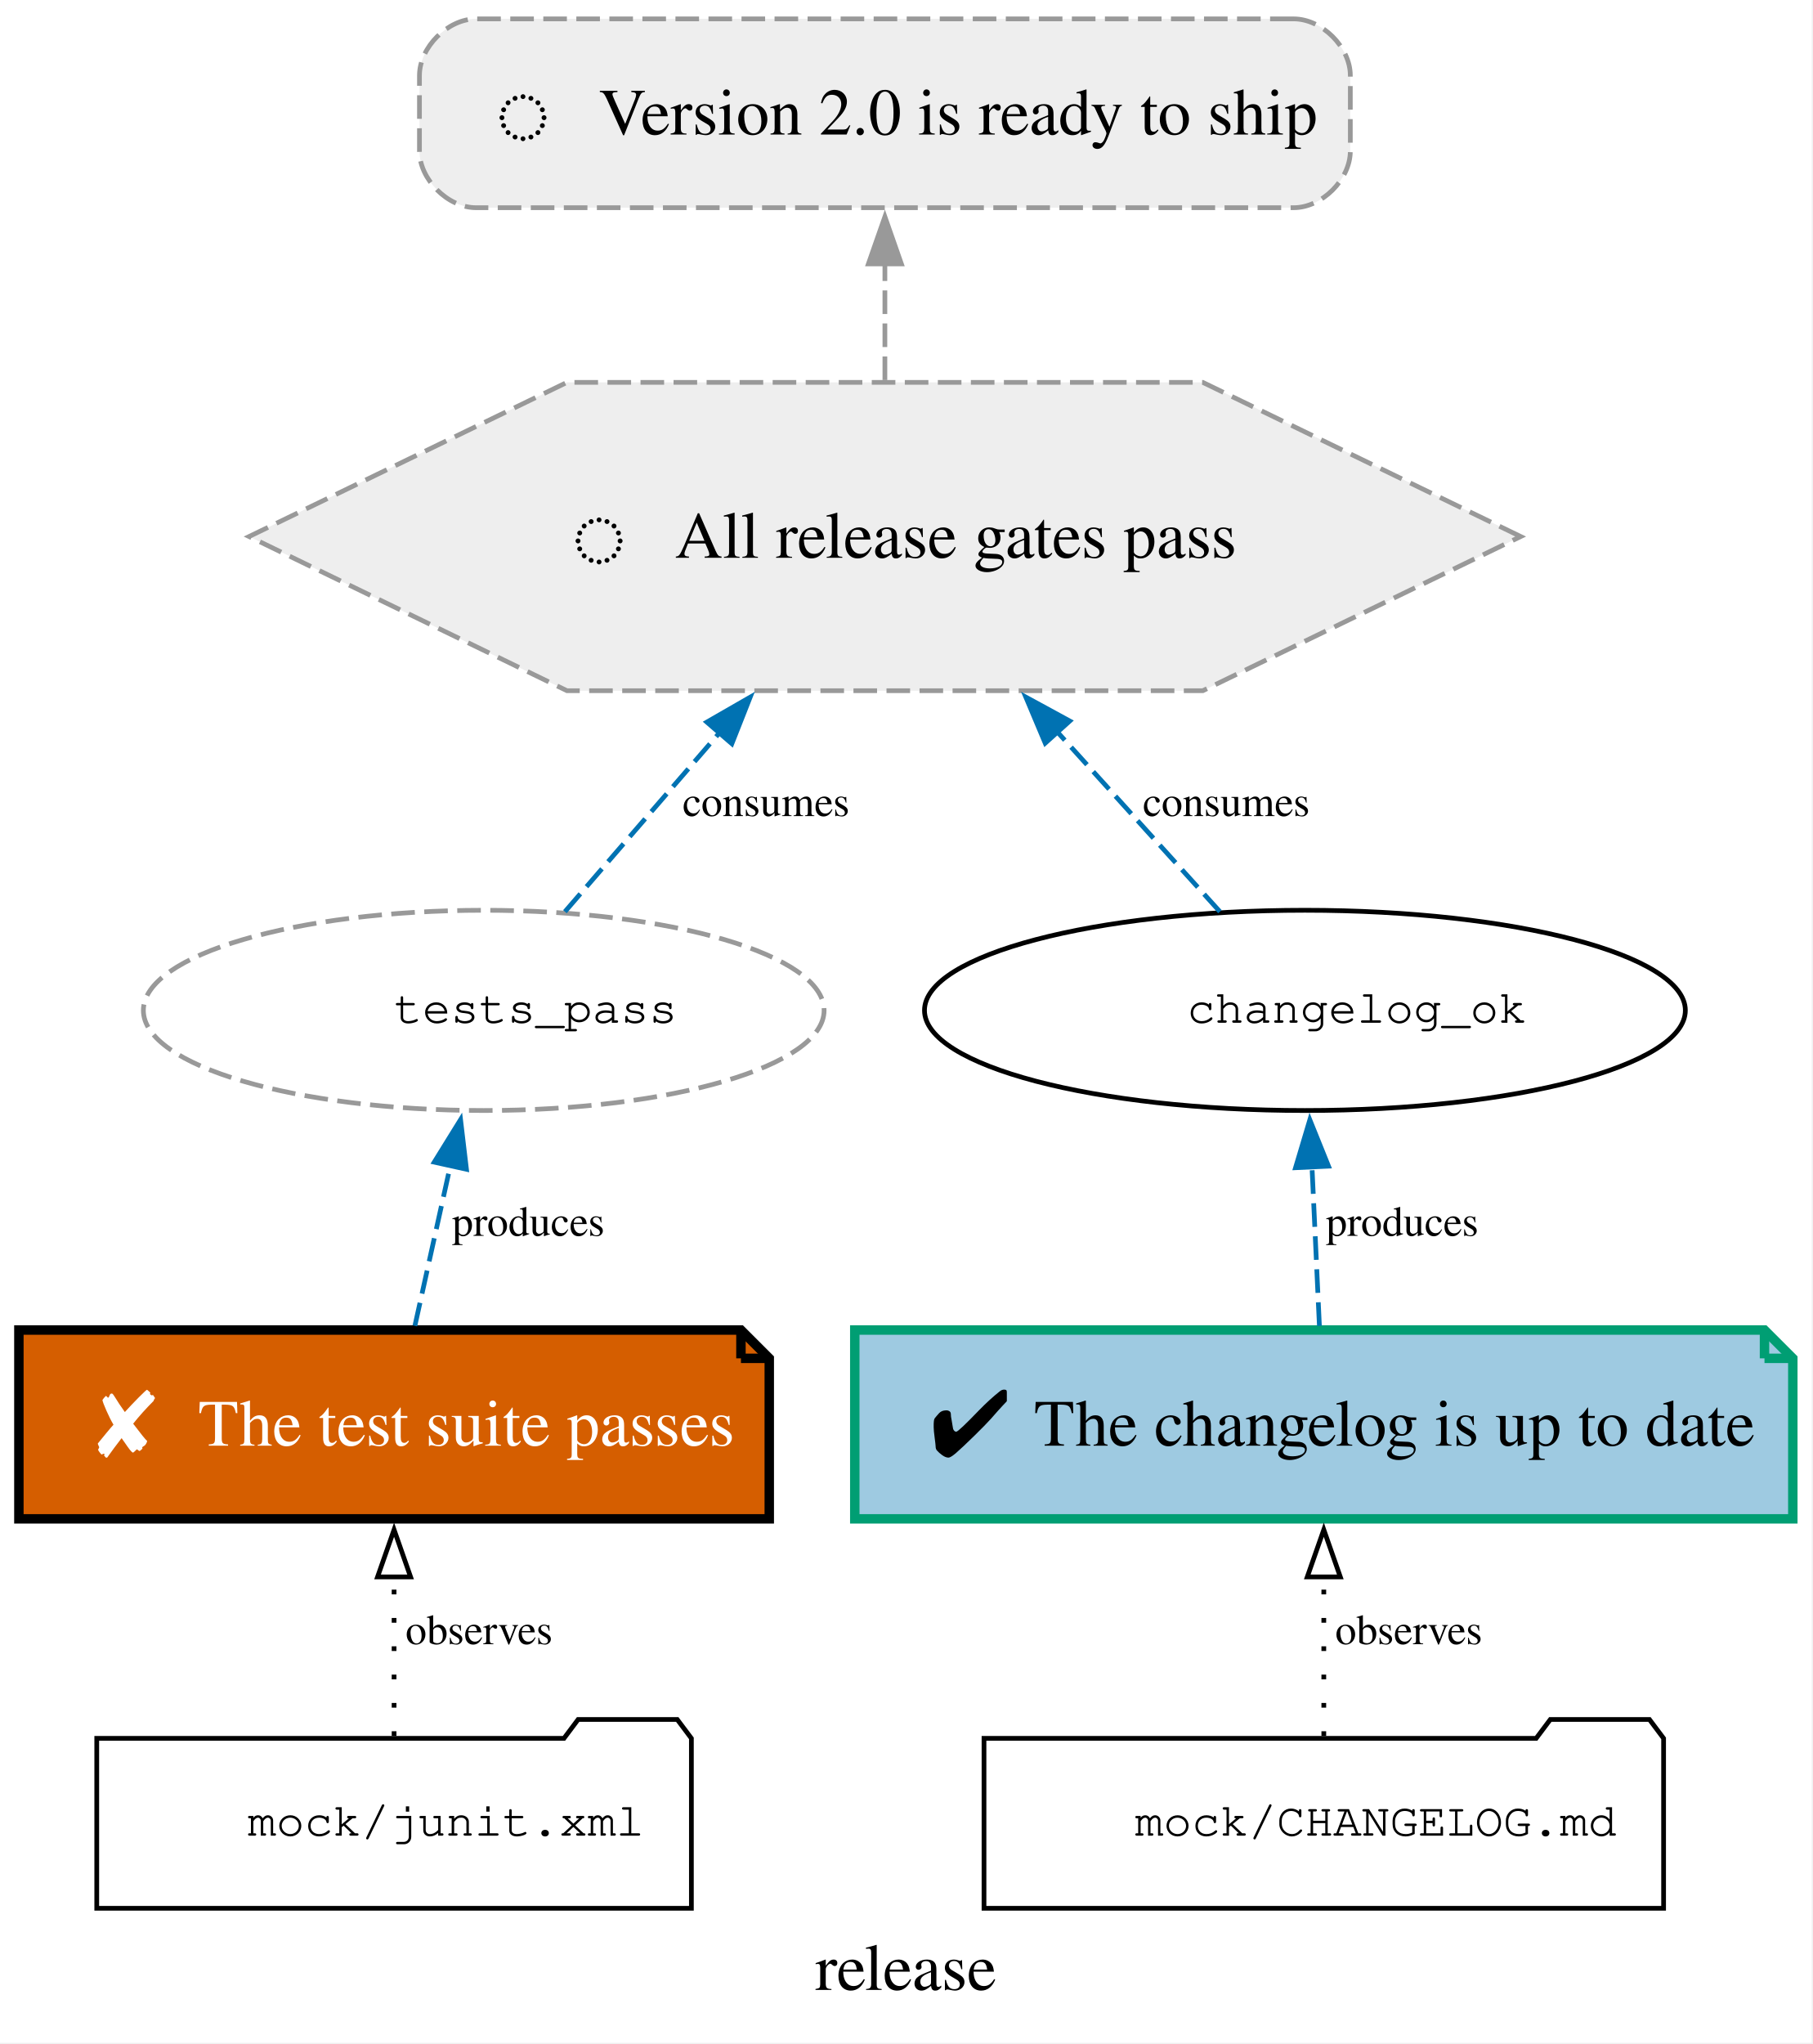
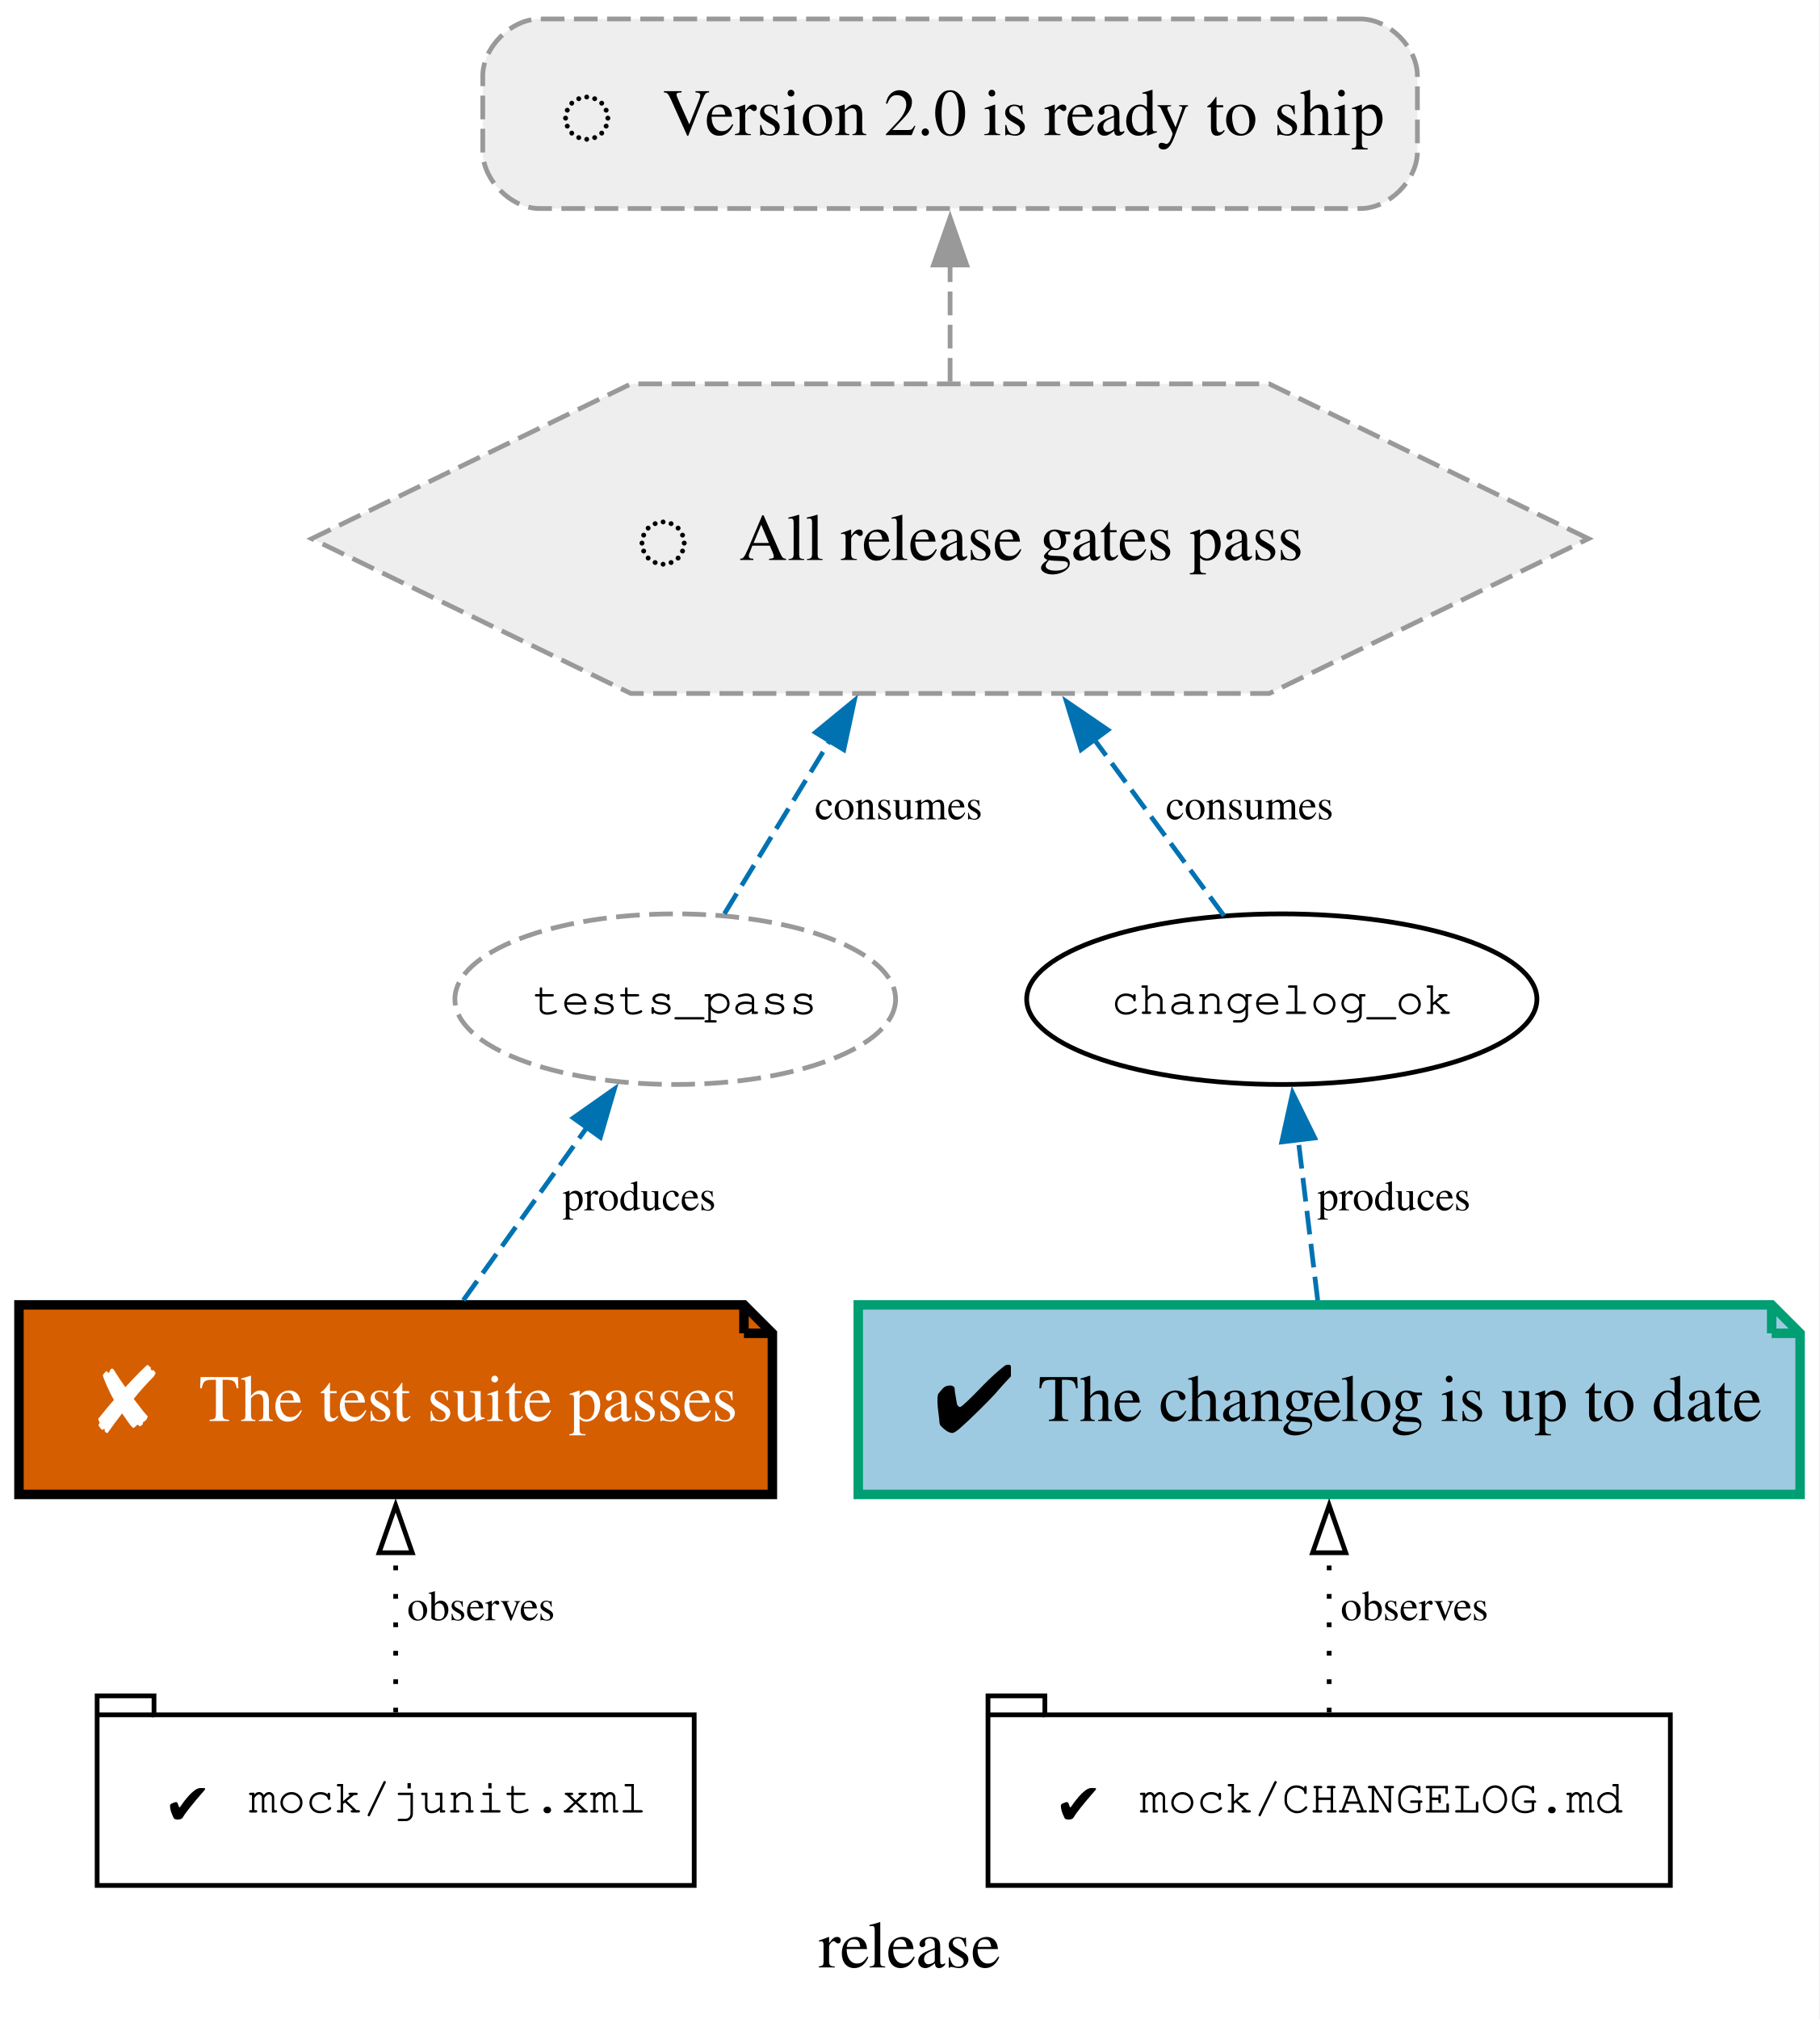
- <svg xmlns="http://www.w3.org/2000/svg" xmlns:xlink="http://www.w3.org/1999/xlink" width="384pt" height="433pt" viewBox="0.00 0.00 384.00 433.00">
-   <g id="graph0" class="graph" transform="scale(1 1) rotate(0) translate(4 428.75)">
-     <polygon fill="white" stroke="none" points="-4,4 -4,-428.75 379.88,-428.75 379.88,4 -4,4" />
+ <svg xmlns="http://www.w3.org/2000/svg" xmlns:xlink="http://www.w3.org/1999/xlink" width="384pt" height="426pt" viewBox="0.00 0.00 384.00 426.00">
+   <g id="graph0" class="graph" transform="scale(1 1) rotate(0) translate(4 422.32)">
+     <polygon fill="white" stroke="none" points="-4,4 -4,-422.32 379.88,-422.32 379.88,4 -4,4" />
    <text xml:space="preserve" text-anchor="middle" x="187.94" y="-7.2" font-family="Times,serif" font-size="14.00">release</text>
    <g id="release:c" class="node">
      <g id="a_release:c">
        <a xlink:title="skip: not run: release:e1 did not pass">
-           <path fill="#eeeeee" stroke="#999999" stroke-dasharray="5,2" d="M270.12,-424.75C270.12,-424.75 96.88,-424.75 96.88,-424.75 90.88,-424.75 84.88,-418.75 84.88,-412.75 84.88,-412.75 84.88,-396.75 84.88,-396.75 84.88,-390.75 90.88,-384.75 96.88,-384.75 96.88,-384.75 270.12,-384.75 270.12,-384.75 276.12,-384.75 282.12,-390.75 282.12,-396.75 282.12,-396.75 282.12,-412.75 282.12,-412.75 282.12,-418.75 276.12,-424.75 270.12,-424.75" />
-           <text xml:space="preserve" text-anchor="start" x="100.88" y="-398" font-family="Times,serif" font-size="20.00">◌</text>
-           <text xml:space="preserve" text-anchor="start" x="122.88" y="-400.25" font-family="Times,serif" font-size="14.00">Version 2.0 is ready to ship</text>
+           <path fill="#eeeeee" stroke="#999999" stroke-dasharray="5,2" d="M283.12,-418.32C283.12,-418.32 109.88,-418.32 109.88,-418.32 103.88,-418.32 97.88,-412.32 97.88,-406.32 97.88,-406.32 97.88,-390.32 97.88,-390.32 97.88,-384.32 103.88,-378.32 109.88,-378.32 109.88,-378.32 283.12,-378.32 283.12,-378.32 289.12,-378.32 295.12,-384.32 295.12,-390.32 295.12,-390.32 295.12,-406.32 295.12,-406.32 295.12,-412.32 289.12,-418.32 283.12,-418.32" />
+           <text xml:space="preserve" text-anchor="start" x="113.88" y="-391.57" font-family="Times,serif" font-size="20.00">◌</text>
+           <text xml:space="preserve" text-anchor="start" x="135.88" y="-393.82" font-family="Times,serif" font-size="14.00">Version 2.0 is ready to ship</text>
        </a>
      </g>
    </g>
    <g id="release:s" class="node">
      <g id="a_release:s">
        <a xlink:title="skip: not run: release:e1 did not pass">
-           <polygon fill="#eeeeee" stroke="#999999" stroke-dasharray="5,2" points="318.22,-315.09 250.86,-347.75 116.14,-347.75 48.78,-315.09 116.14,-282.43 250.86,-282.43 318.22,-315.09" />
-           <text xml:space="preserve" text-anchor="start" x="117" y="-308.34" font-family="Times,serif" font-size="20.00">◌</text>
-           <text xml:space="preserve" text-anchor="start" x="139" y="-310.59" font-family="Times,serif" font-size="14.00">All release gates pass</text>
+           <polygon fill="#eeeeee" stroke="#999999" stroke-dasharray="5,2" points="331.22,-308.66 263.86,-341.32 129.14,-341.32 61.78,-308.66 129.14,-276 263.86,-276 331.22,-308.66" />
+           <text xml:space="preserve" text-anchor="start" x="130" y="-301.91" font-family="Times,serif" font-size="20.00">◌</text>
+           <text xml:space="preserve" text-anchor="start" x="152" y="-304.16" font-family="Times,serif" font-size="14.00">All release gates pass</text>
        </a>
      </g>
    </g>
    <g id="edge1" class="edge">
-       <path fill="none" stroke="#999999" stroke-dasharray="5,2" d="M183.5,-348.23C183.5,-356.28 183.5,-364.89 183.5,-372.88" />
-       <polygon fill="#999999" stroke="#999999" points="180,-372.84 183.5,-382.84 187,-372.84 180,-372.84" />
+       <path fill="none" stroke="#999999" stroke-dasharray="5,2" d="M196.5,-341.8C196.5,-349.85 196.5,-358.46 196.5,-366.45" />
+       <polygon fill="#999999" stroke="#999999" points="193,-366.41 196.5,-376.41 200,-366.41 193,-366.41" />
    </g>
    <g id="release:e1" class="node">
      <g id="a_release:e1">
        <a xlink:title="fail: mock/junit.xml: 2 tests failed">
          <polygon fill="#d55e00" stroke="black" stroke-width="2" points="153,-147 0,-147 0,-107 159,-107 159,-141 153,-147" />
          <polyline fill="none" stroke="black" stroke-width="2" points="153,-147 153,-141" />
          <polyline fill="none" stroke="black" stroke-width="2" points="159,-141 153,-141" />
          <text xml:space="preserve" text-anchor="start" x="16" y="-120.25" font-family="Times,serif" font-size="20.00" fill="white">✘</text>
          <text xml:space="preserve" text-anchor="start" x="38" y="-122.5" font-family="Times,serif" font-size="14.00" fill="white">The test suite passes</text>
        </a>
      </g>
    </g>
    <g id="node7" class="node">
-       <ellipse fill="none" stroke="#999999" stroke-dasharray="5,2" cx="98.5" cy="-214.71" rx="72.12" ry="21.21" />
-       <text xml:space="preserve" text-anchor="start" x="79.5" y="-212.09" font-family="Courier,monospace" font-size="10.00">tests_pass</text>
+       <ellipse fill="none" stroke="#999999" stroke-dasharray="5,2" cx="138.5" cy="-211.5" rx="46.5" ry="18" />
+       <text xml:space="preserve" text-anchor="middle" x="138.5" y="-208.38" font-family="Courier,monospace" font-size="10.00">tests_pass</text>
    </g>
    <g id="edge3" class="edge">
-       <path fill="none" stroke="#0072b2" stroke-dasharray="5,2" d="M83.91,-147.88C86.16,-158.04 88.95,-170.65 91.49,-182.11" />
-       <polygon fill="#0072b2" stroke="#0072b2" points="88.01,-182.56 93.59,-191.57 94.84,-181.05 88.01,-182.56" />
-       <text xml:space="preserve" text-anchor="middle" x="106.82" y="-166.95" font-family="Times,serif" font-size="9.00"> produces</text>
+       <path fill="none" stroke="#0072b2" stroke-dasharray="5,2" d="M93.78,-147.97C101.62,-158.92 111.42,-172.63 119.85,-184.42" />
+       <polygon fill="#0072b2" stroke="#0072b2" points="116.99,-186.44 125.66,-192.54 122.69,-182.37 116.99,-186.44" />
+       <text xml:space="preserve" text-anchor="middle" x="129.78" y="-166.95" font-family="Times,serif" font-size="9.00"> produces</text>
    </g>
    <g id="release:e2" class="node">
      <g id="a_release:e2">
        <a xlink:title="pass">
          <polygon fill="#9ecae1" stroke="#009e73" stroke-width="2" points="369.88,-147 177.12,-147 177.12,-107 375.88,-107 375.88,-141 369.88,-147" />
          <polyline fill="none" stroke="#009e73" stroke-width="2" points="369.88,-147 369.88,-141" />
          <polyline fill="none" stroke="#009e73" stroke-width="2" points="375.88,-141 369.88,-141" />
          <text xml:space="preserve" text-anchor="start" x="193.12" y="-120.25" font-family="Times,serif" font-size="20.00">✔</text>
          <text xml:space="preserve" text-anchor="start" x="215.12" y="-122.5" font-family="Times,serif" font-size="14.00">The changelog is up to date</text>
        </a>
      </g>
    </g>
    <g id="node8" class="node">
-       <ellipse fill="none" stroke="black" cx="272.5" cy="-214.71" rx="80.61" ry="21.21" />
-       <text xml:space="preserve" text-anchor="start" x="247.5" y="-212.09" font-family="Courier,monospace" font-size="10.00">changelog_ok</text>
+       <ellipse fill="none" stroke="black" cx="266.5" cy="-211.5" rx="53.84" ry="18" />
+       <text xml:space="preserve" text-anchor="middle" x="266.5" y="-208.38" font-family="Courier,monospace" font-size="10.00">changelog_ok</text>
    </g>
    <g id="edge5" class="edge">
-       <path fill="none" stroke="#0072b2" stroke-dasharray="5,2" d="M275.57,-147.88C275.1,-157.94 274.52,-170.39 273.99,-181.75" />
-       <polygon fill="#0072b2" stroke="#0072b2" points="270.51,-181.38 273.54,-191.53 277.5,-181.71 270.51,-181.38" />
-       <text xml:space="preserve" text-anchor="middle" x="291.99" y="-166.95" font-family="Times,serif" font-size="9.00"> produces</text>
+       <path fill="none" stroke="#0072b2" stroke-dasharray="5,2" d="M274.08,-147.97C272.85,-158.13 271.33,-170.65 269.98,-181.82" />
+       <polygon fill="#0072b2" stroke="#0072b2" points="266.5,-181.38 268.78,-191.72 273.45,-182.22 266.5,-181.38" />
+       <text xml:space="preserve" text-anchor="middle" x="289.05" y="-166.95" font-family="Times,serif" font-size="9.00"> produces</text>
    </g>
    <g id="node5" class="node">
-       <polygon fill="none" stroke="black" points="142.5,-60.5 139.5,-64.5 118.5,-64.5 115.5,-60.5 16.5,-60.5 16.5,-24.5 142.5,-24.5 142.5,-60.5" />
+       <polygon fill="none" stroke="black" points="142.5,-60.5 28.5,-60.5 28.5,-64.5 16.5,-64.5 16.5,-24.5 142.5,-24.5 142.5,-60.5" />
+       <polyline fill="none" stroke="black" points="16.5,-60.5 28.5,-60.5" />
+       <text xml:space="preserve" text-anchor="start" x="31.38" y="-37.62" font-family="Courier,monospace" font-size="14.00">✔</text>
      <text xml:space="preserve" text-anchor="start" x="48.5" y="-39.88" font-family="Courier,monospace" font-size="10.00">mock/junit.xml</text>
    </g>
    <g id="edge2" class="edge">
      <path fill="none" stroke="black" stroke-dasharray="1,5" d="M79.5,-61C79.5,-70.83 79.5,-83.38 79.5,-94.84" />
      <polygon fill="none" stroke="black" points="76,-94.7 79.5,-104.7 83,-94.7 76,-94.7" />
      <text xml:space="preserve" text-anchor="middle" x="96.38" y="-80.45" font-family="Times,serif" font-size="9.00"> observes</text>
    </g>
    <g id="node6" class="node">
-       <polygon fill="none" stroke="black" points="348.5,-60.5 345.5,-64.5 324.5,-64.5 321.5,-60.5 204.5,-60.5 204.5,-24.5 348.5,-24.5 348.5,-60.5" />
+       <polygon fill="none" stroke="black" points="348.5,-60.5 216.5,-60.5 216.5,-64.5 204.5,-64.5 204.5,-24.5 348.5,-24.5 348.5,-60.5" />
+       <polyline fill="none" stroke="black" points="204.5,-60.5 216.5,-60.5" />
+       <text xml:space="preserve" text-anchor="start" x="219.38" y="-37.62" font-family="Courier,monospace" font-size="14.00">✔</text>
      <text xml:space="preserve" text-anchor="start" x="236.5" y="-39.88" font-family="Courier,monospace" font-size="10.00">mock/CHANGELOG.md</text>
    </g>
    <g id="edge4" class="edge">
      <path fill="none" stroke="black" stroke-dasharray="1,5" d="M276.5,-61C276.5,-70.83 276.5,-83.38 276.5,-94.84" />
      <polygon fill="none" stroke="black" points="273,-94.7 276.5,-104.7 280,-94.7 273,-94.7" />
      <text xml:space="preserve" text-anchor="middle" x="293.38" y="-80.45" font-family="Times,serif" font-size="9.00"> observes</text>
    </g>
    <g id="edge6" class="edge">
-       <path fill="none" stroke="#0072b2" stroke-dasharray="5,2" d="M115.7,-235.62C125.17,-246.58 137.28,-260.59 148.63,-273.73" />
-       <polygon fill="#0072b2" stroke="#0072b2" points="145.77,-275.78 154.96,-281.06 151.07,-271.2 145.77,-275.78" />
-       <text xml:space="preserve" text-anchor="middle" x="157.2" y="-255.88" font-family="Times,serif" font-size="9.00"> consumes</text>
+       <path fill="none" stroke="#0072b2" stroke-dasharray="5,2" d="M148.87,-229.51C155.1,-239.74 163.32,-253.23 171.18,-266.12" />
+       <polygon fill="#0072b2" stroke="#0072b2" points="168.1,-267.78 176.29,-274.5 174.07,-264.14 168.1,-267.78" />
+       <text xml:space="preserve" text-anchor="middle" x="184.51" y="-249.45" font-family="Times,serif" font-size="9.00"> consumes</text>
    </g>
    <g id="edge7" class="edge">
-       <path fill="none" stroke="#0072b2" stroke-dasharray="5,2" d="M254.49,-235.62C244.57,-246.58 231.9,-260.59 220.01,-273.73" />
-       <polygon fill="#0072b2" stroke="#0072b2" points="217.47,-271.32 213.36,-281.08 222.67,-276.01 217.47,-271.32" />
-       <text xml:space="preserve" text-anchor="middle" x="254.72" y="-255.88" font-family="Times,serif" font-size="9.00"> consumes</text>
+       <path fill="none" stroke="#0072b2" stroke-dasharray="5,2" d="M254.31,-229.08C246.67,-239.46 236.46,-253.33 226.75,-266.53" />
+       <polygon fill="#0072b2" stroke="#0072b2" points="224.15,-264.16 221.05,-274.29 229.79,-268.31 224.15,-264.16" />
+       <text xml:space="preserve" text-anchor="middle" x="258.58" y="-249.45" font-family="Times,serif" font-size="9.00"> consumes</text>
    </g>
  </g>
</svg>
